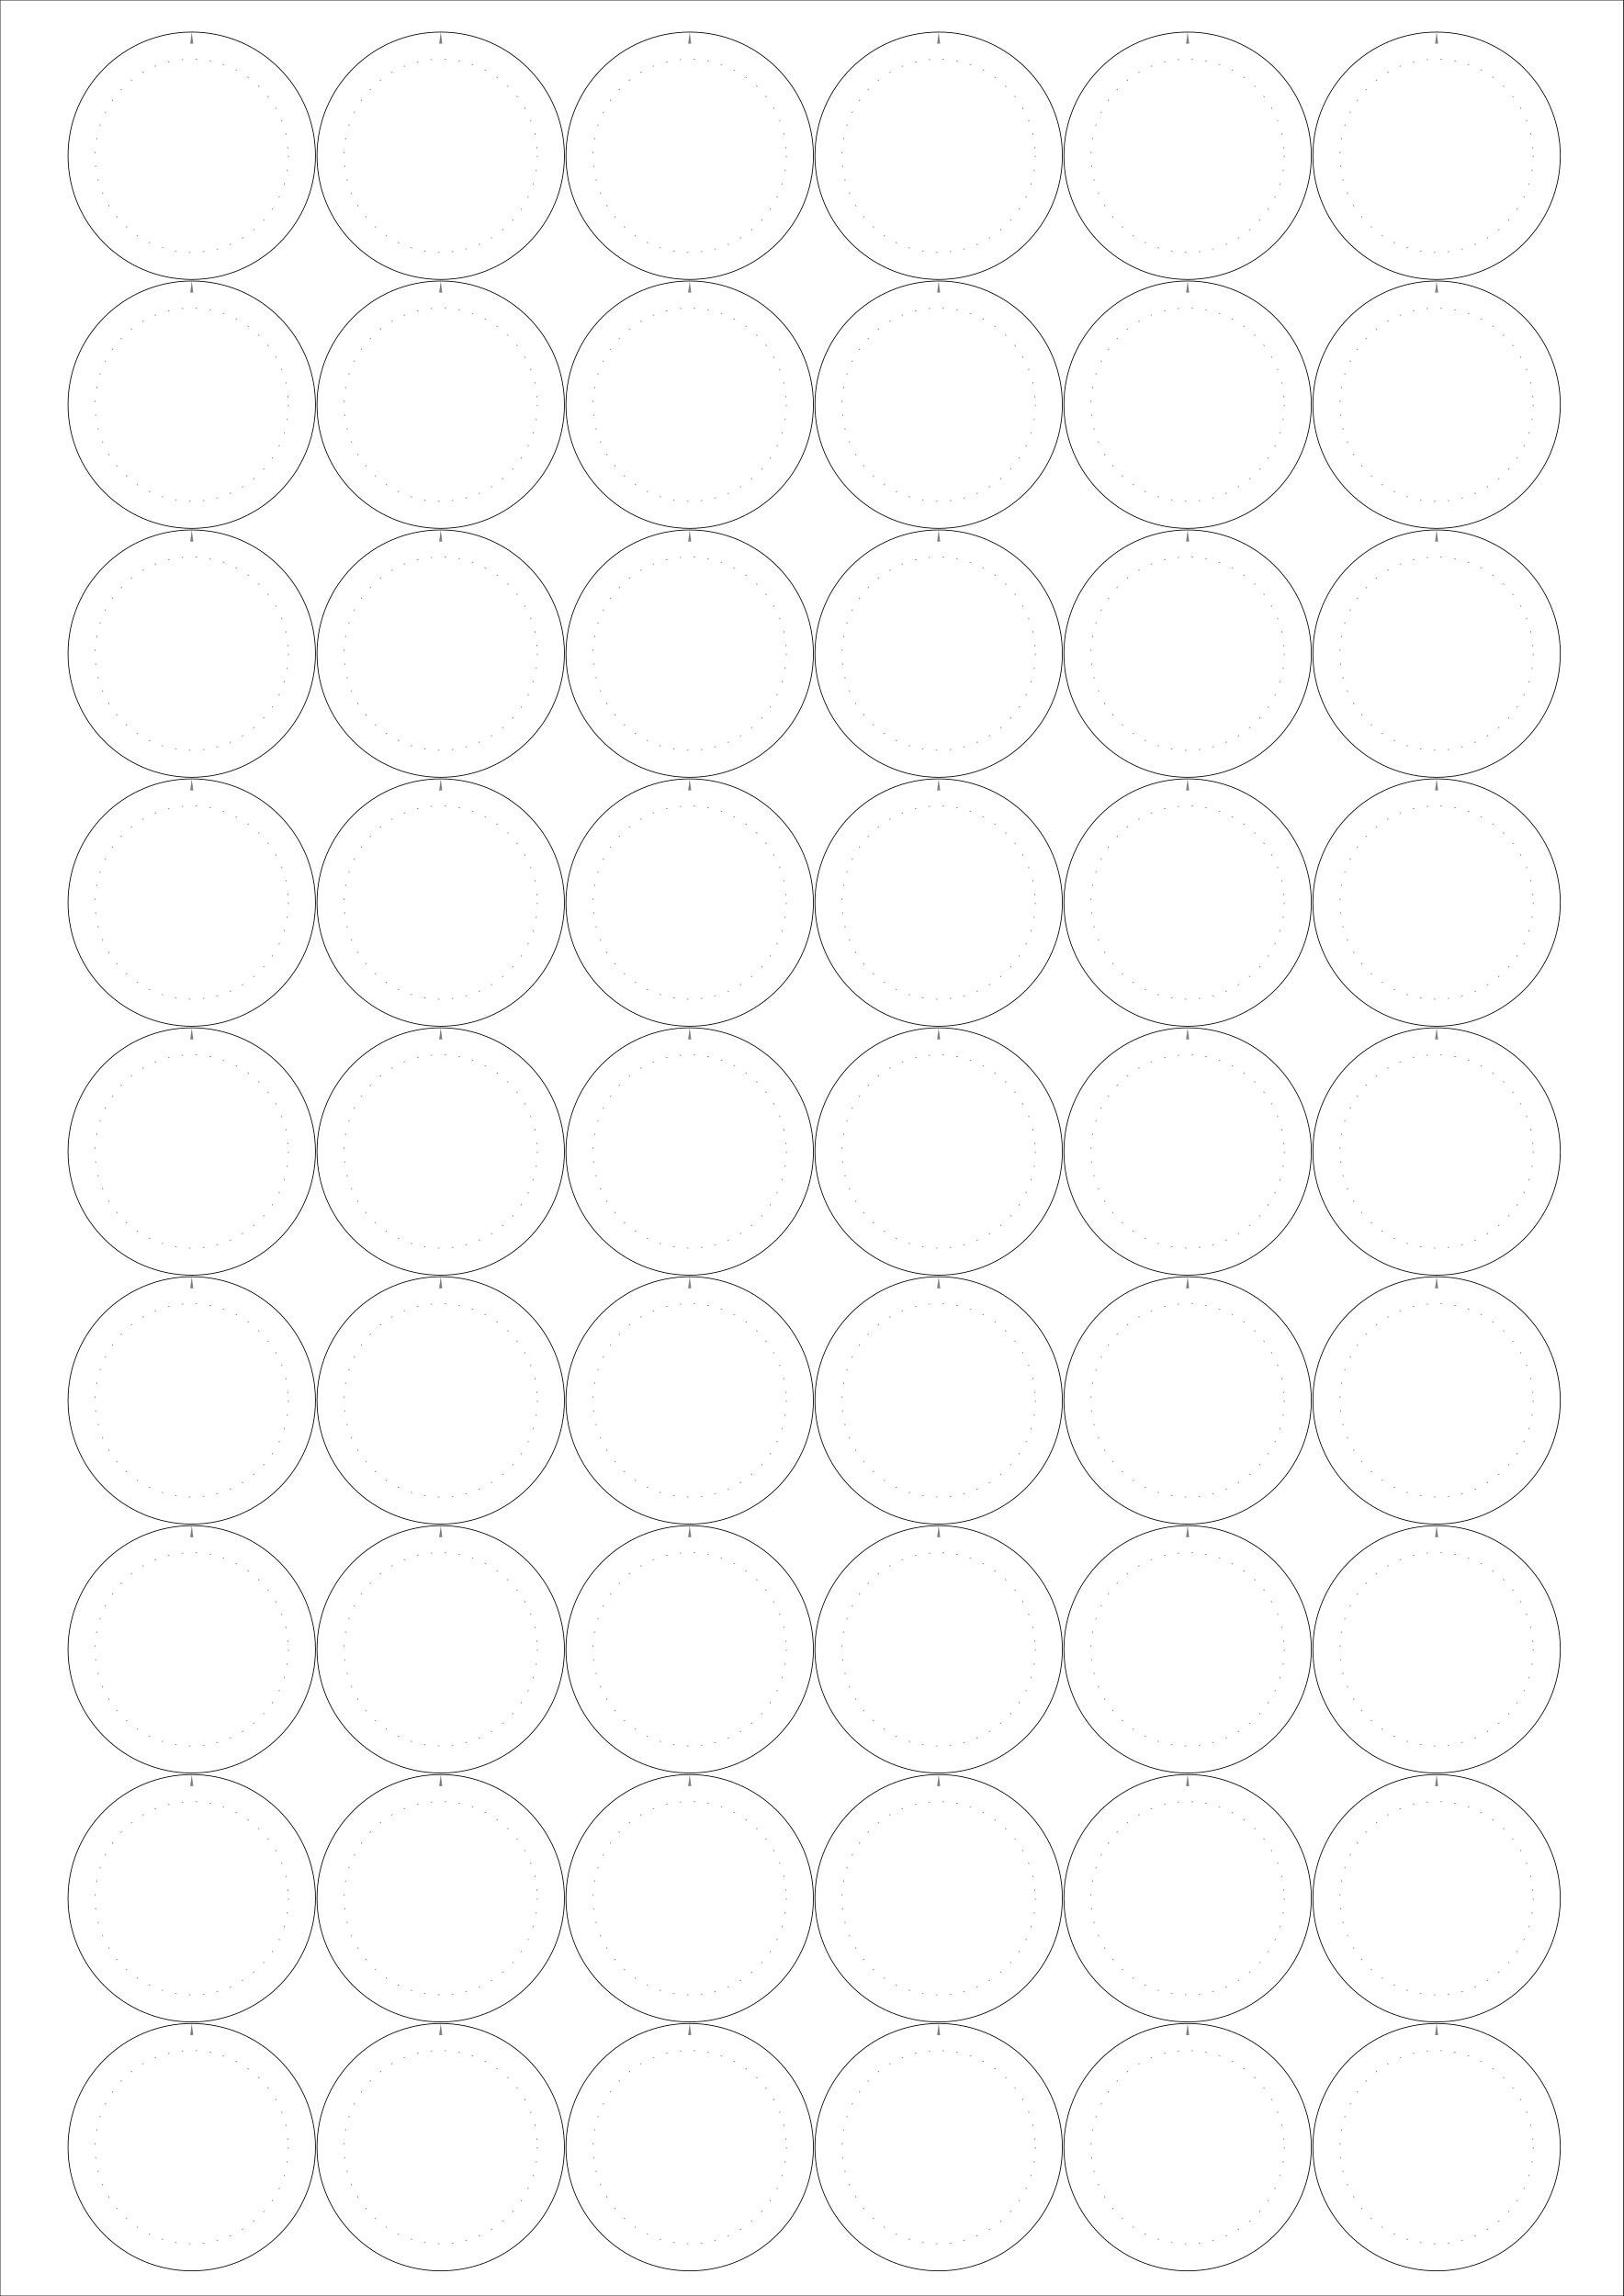
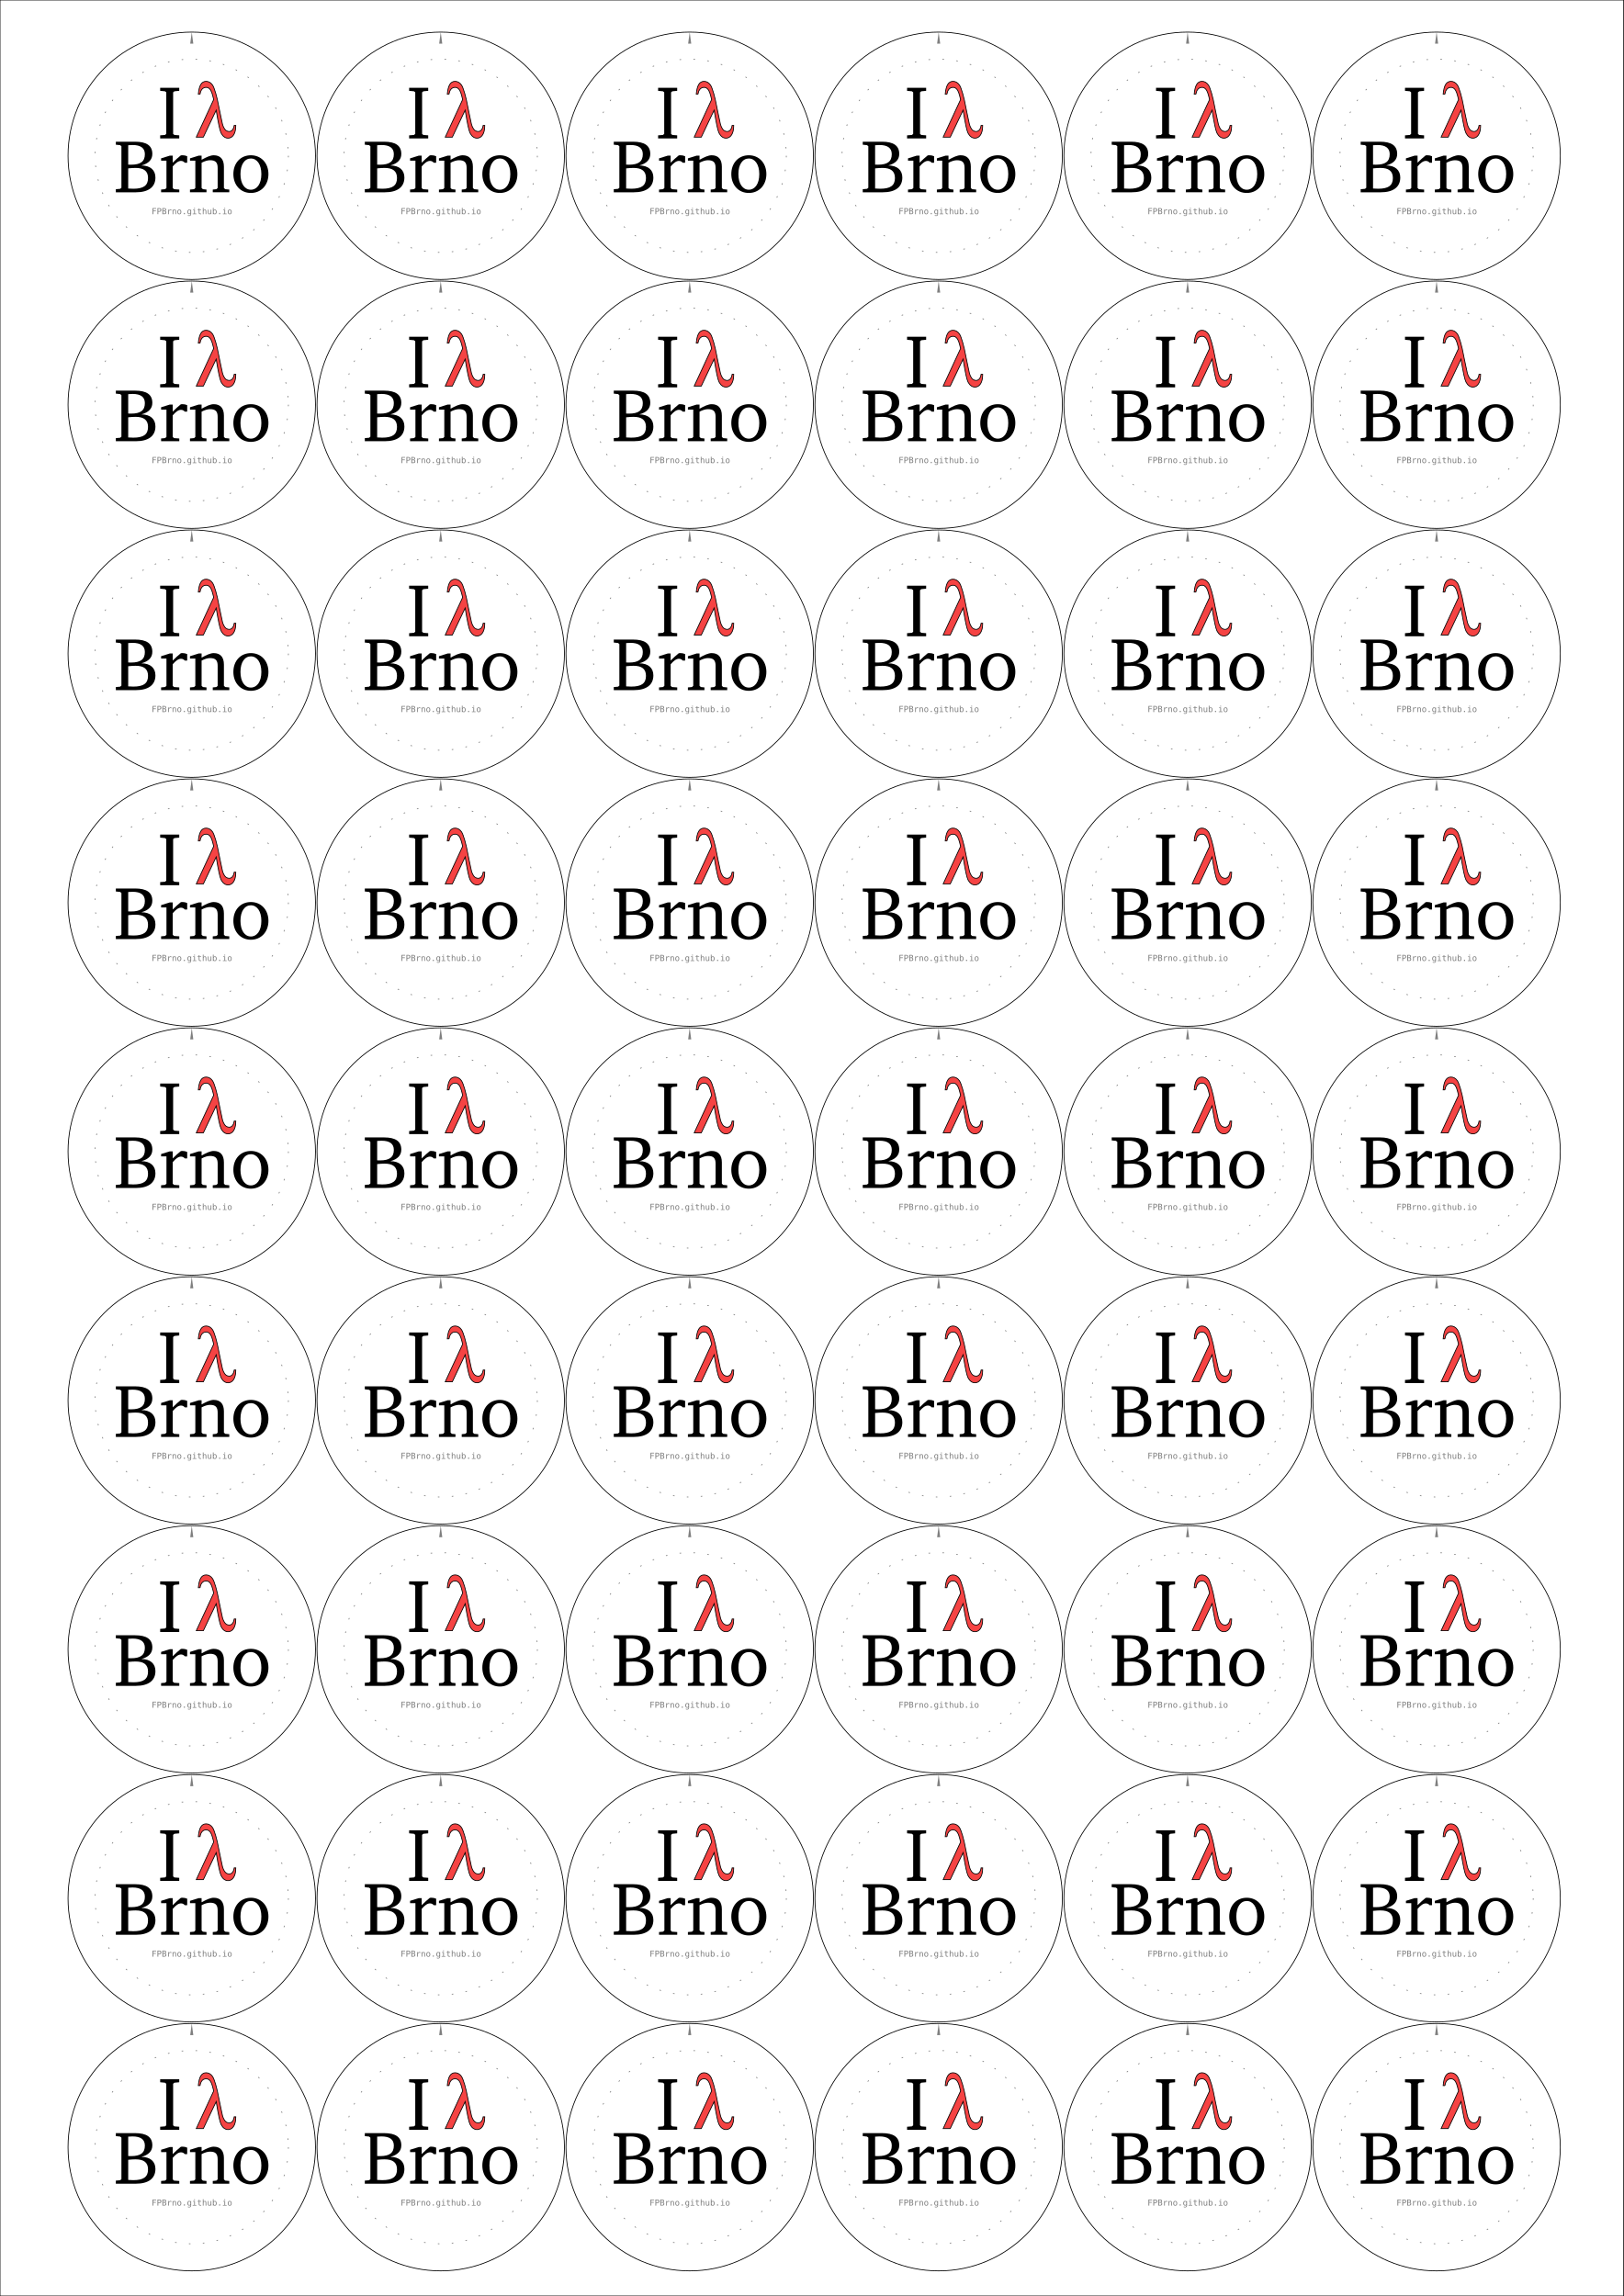
<svg xmlns="http://www.w3.org/2000/svg" xmlns:xlink="http://www.w3.org/1999/xlink" viewBox="0 0 210 297" id="svg2" version="1.1" width="210mm" height="297mm">
  <defs id="defs4">
+     <g id="idea-1">
+       <path d="m 6.182,13.428 0,0.39 0.556,0.059 0.166,0.137 0,5.374 -0.166,0.137 -0.556,0.049 0,0.4 2.575,0 c 1.658,0 2.545,-0.683 2.545,-1.911 0,-0.956 -0.653,-1.551 -1.814,-1.56 0.936,-0.254 1.414,-0.751 1.414,-1.492 0,-1.073 -0.741,-1.58 -2.233,-1.58 l -2.487,0 z m 1.599,2.965 0,-2.506 c 0.244,-0.01 0.429,-0.029 0.556,-0.029 1.073,0 1.599,0.4 1.599,1.19 0,0.946 -0.566,1.356 -1.785,1.356 -0.117,0 -0.244,0 -0.371,-0.01 z m 0,3.092 0,-2.604 c 0.38,-0.039 0.702,-0.059 0.956,-0.059 1.083,0 1.609,0.419 1.609,1.307 0,0.985 -0.605,1.385 -1.912,1.385 -0.205,0 -0.419,-0.01 -0.653,-0.029 z" id="path4893" style="fill:#000000;fill-opacity:1;stroke:none;stroke-width:1px;stroke-linecap:butt;stroke-linejoin:miter;stroke-opacity:1" />
+       <path d="m 12.038,19.972 2.35,0 0,-0.351 -0.683,-0.049 -0.166,-0.156 0,-2.789 c 0.4,-0.468 0.741,-0.712 1.063,-0.712 0.205,0 0.371,0.078 0.497,0.234 l 0.312,0 0,-0.839 c -0.205,-0.088 -0.39,-0.127 -0.585,-0.127 -0.078,0 -0.166,0 -0.244,0.02 -0.351,0.283 -0.702,0.595 -1.044,0.946 l 0,-0.917 -0.371,0 -1.131,0.351 0,0.302 0.692,0 0,3.53 -0.176,0.156 -0.517,0.049 0,0.351 z" id="path4895" style="fill:#000000;fill-opacity:1;stroke:none;stroke-width:1px;stroke-linecap:butt;stroke-linejoin:miter;stroke-opacity:1" />
+       <path d="m 15.772,19.972 2.136,0 0,-0.351 -0.468,-0.049 -0.166,-0.156 0,-3.267 c 0.419,-0.215 0.78,-0.322 1.092,-0.322 0.722,0 0.985,0.293 0.985,1.005 l 0,2.584 -0.166,0.156 -0.468,0.049 0,0.351 2.136,0 0,-0.351 -0.527,-0.049 -0.166,-0.156 0,-2.75 c 0,-0.975 -0.468,-1.482 -1.317,-1.482 -0.419,0 -0.917,0.224 -1.57,0.585 l 0,-0.536 -0.371,0 -1.131,0.351 0,0.302 0.692,0 0,3.53 -0.166,0.156 -0.527,0.049 0,0.351 z" id="path4897" style="fill:#000000;fill-opacity:1;stroke:none;stroke-width:1px;stroke-linecap:butt;stroke-linejoin:miter;stroke-opacity:1" />
+       <path d="m 23.646,15.184 c -1.317,0 -2.263,0.985 -2.263,2.438 0,1.443 0.956,2.438 2.263,2.438 1.307,0 2.272,-0.995 2.272,-2.438 0,-1.443 -0.956,-2.438 -2.272,-2.438 z m 0,0.419 c 0.79,0 1.356,0.761 1.356,2.019 0,1.268 -0.566,2.019 -1.356,2.019 -0.78,0 -1.346,-0.761 -1.346,-2.019 0,-1.268 0.556,-2.019 1.346,-2.019 z" id="path4899" style="fill:#000000;fill-opacity:1;stroke:none;stroke-width:1px;stroke-linecap:butt;stroke-linejoin:miter;stroke-opacity:1" />
+       <path d="m 10.933,22.019 0.465,0 0,0.09 -0.358,0 0,0.233 0.324,0 0,0.09 -0.324,0 0,0.377 -0.107,0 0,-0.79 z" id="path4903" style="fill:#7d7d7d;fill-opacity:1;stroke:none;stroke-width:1px;stroke-linecap:butt;stroke-linejoin:miter;stroke-opacity:1" />
+       <path d="m 11.672,22.106 0,0.297 0.124,0 q 0.074,0 0.115,-0.039 0.042,-0.039 0.042,-0.11 0,-0.07 -0.041,-0.109 -0.041,-0.039 -0.116,-0.039 l -0.124,0 z m -0.107,-0.088 0.231,0 q 0.132,0 0.201,0.06 0.068,0.06 0.068,0.176 0,0.117 -0.068,0.177 -0.068,0.06 -0.201,0.06 l -0.124,0 0,0.317 -0.107,0 0,-0.79 z" id="path4905" style="fill:#7d7d7d;fill-opacity:1;stroke:none;stroke-width:1px;stroke-linecap:butt;stroke-linejoin:miter;stroke-opacity:1" />
+       <path d="m 12.308,22.431 0,0.289 0.126,0 q 0.093,0 0.133,-0.032 0.04,-0.033 0.04,-0.107 0,-0.077 -0.042,-0.113 -0.042,-0.036 -0.131,-0.036 l -0.126,0 z m 0,-0.325 0,0.238 0.124,0 q 0.077,0 0.112,-0.03 0.035,-0.03 0.035,-0.096 0,-0.06 -0.034,-0.086 -0.034,-0.026 -0.112,-0.026 l -0.124,0 z m -0.107,-0.088 0.234,0 q 0.121,0 0.187,0.052 0.066,0.052 0.066,0.148 0,0.072 -0.035,0.114 -0.034,0.042 -0.104,0.052 0.078,0.012 0.122,0.067 0.044,0.054 0.044,0.139 0,0.107 -0.07,0.162 -0.07,0.054 -0.21,0.054 l -0.234,0 0,-0.79 z" id="path4907" style="fill:#7d7d7d;fill-opacity:1;stroke:none;stroke-width:1px;stroke-linecap:butt;stroke-linejoin:miter;stroke-opacity:1" />
+       <path d="m 13.376,22.338 q -0.031,-0.024 -0.063,-0.035 -0.032,-0.011 -0.071,-0.011 -0.091,0 -0.139,0.057 -0.048,0.057 -0.048,0.165 l 0,0.295 -0.098,0 0,-0.593 0.098,0 0,0.116 q 0.024,-0.063 0.075,-0.096 0.051,-0.034 0.12,-0.034 0.036,0 0.067,0.009 0.031,0.009 0.06,0.028 l 0,0.1 z" id="path4909" style="fill:#7d7d7d;fill-opacity:1;stroke:none;stroke-width:1px;stroke-linecap:butt;stroke-linejoin:miter;stroke-opacity:1" />
+       <path d="m 13.973,22.441 0,0.367 -0.098,0 0,-0.367 q 0,-0.08 -0.028,-0.117 -0.028,-0.037 -0.088,-0.037 -0.068,0 -0.105,0.049 -0.037,0.048 -0.037,0.139 l 0,0.335 -0.097,0 0,-0.593 0.097,0 0,0.089 q 0.026,-0.051 0.07,-0.077 0.044,-0.026 0.105,-0.026 0.09,0 0.135,0.06 0.045,0.059 0.045,0.18 z" id="path4911" style="fill:#7d7d7d;fill-opacity:1;stroke:none;stroke-width:1px;stroke-linecap:butt;stroke-linejoin:miter;stroke-opacity:1" />
+       <path d="m 14.395,22.284 q -0.074,0 -0.112,0.058 -0.038,0.058 -0.038,0.171 0,0.113 0.038,0.171 0.038,0.058 0.112,0.058 0.075,0 0.113,-0.058 0.038,-0.058 0.038,-0.171 0,-0.113 -0.038,-0.171 -0.038,-0.058 -0.113,-0.058 z m 0,-0.083 q 0.123,0 0.188,0.08 0.066,0.08 0.066,0.231 0,0.152 -0.065,0.232 -0.065,0.079 -0.189,0.079 -0.123,0 -0.188,-0.079 -0.065,-0.08 -0.065,-0.232 0,-0.151 0.065,-0.231 0.065,-0.08 0.188,-0.08 z" id="path4913" style="fill:#7d7d7d;fill-opacity:1;stroke:none;stroke-width:1px;stroke-linecap:butt;stroke-linejoin:miter;stroke-opacity:1" />
+       <path d="m 14.979,22.647 0.133,0 0,0.161 -0.133,0 0,-0.161 z" id="path4915" style="fill:#7d7d7d;fill-opacity:1;stroke:none;stroke-width:1px;stroke-linecap:butt;stroke-linejoin:miter;stroke-opacity:1" />
+       <path d="m 15.826,22.507 q 0,-0.11 -0.036,-0.166 -0.035,-0.057 -0.104,-0.057 -0.071,0 -0.109,0.057 -0.038,0.057 -0.038,0.166 0,0.11 0.038,0.167 0.038,0.057 0.11,0.057 0.067,0 0.103,-0.058 0.036,-0.058 0.036,-0.167 z m 0.097,0.263 q 0,0.133 -0.063,0.202 -0.063,0.069 -0.185,0.069 -0.04,0 -0.084,-0.007 -0.044,-0.007 -0.088,-0.022 l 0,-0.096 q 0.052,0.024 0.094,0.036 0.042,0.012 0.078,0.012 0.079,0 0.115,-0.043 0.036,-0.043 0.036,-0.136 l 0,-0.005 0,-0.066 q -0.023,0.05 -0.064,0.074 -0.04,0.024 -0.098,0.024 -0.104,0 -0.166,-0.083 -0.062,-0.083 -0.062,-0.222 0,-0.14 0.062,-0.223 0.062,-0.083 0.166,-0.083 0.057,0 0.097,0.023 0.04,0.023 0.065,0.07 l 0,-0.077 0.097,0 0,0.552 z" id="path4917" style="fill:#7d7d7d;fill-opacity:1;stroke:none;stroke-width:1px;stroke-linecap:butt;stroke-linejoin:miter;stroke-opacity:1" />
+       <path d="m 16.16,22.216 0.249,0 0,0.517 0.193,0 0,0.076 -0.484,0 0,-0.076 0.193,0 0,-0.441 -0.152,0 0,-0.076 z m 0.152,-0.231 0.097,0 0,0.123 -0.097,0 0,-0.123 z" id="path4919" style="fill:#7d7d7d;fill-opacity:1;stroke:none;stroke-width:1px;stroke-linecap:butt;stroke-linejoin:miter;stroke-opacity:1" />
+       <path d="m 17.001,22.048 0,0.168 0.221,0 0,0.076 -0.221,0 0,0.322 q 0,0.066 0.025,0.091 0.025,0.026 0.087,0.026 l 0.11,0 0,0.078 -0.119,0 q -0.11,0 -0.155,-0.044 -0.045,-0.044 -0.045,-0.151 l 0,-0.322 -0.158,0 0,-0.076 0.158,0 0,-0.168 0.097,0 z" id="path4921" style="fill:#7d7d7d;fill-opacity:1;stroke:none;stroke-width:1px;stroke-linecap:butt;stroke-linejoin:miter;stroke-opacity:1" />
+       <path d="m 17.884,22.441 0,0.367 -0.098,0 0,-0.367 q 0,-0.08 -0.028,-0.117 -0.028,-0.037 -0.088,-0.037 -0.068,0 -0.105,0.049 -0.037,0.048 -0.037,0.139 l 0,0.335 -0.097,0 0,-0.823 0.097,0 0,0.32 q 0.026,-0.051 0.07,-0.077 0.044,-0.026 0.105,-0.026 0.09,0 0.135,0.06 0.045,0.059 0.045,0.18 z" id="path4923" style="fill:#7d7d7d;fill-opacity:1;stroke:none;stroke-width:1px;stroke-linecap:butt;stroke-linejoin:miter;stroke-opacity:1" />
+       <path d="m 18.083,22.584 0,-0.367 0.097,0 0,0.367 q 0,0.08 0.028,0.117 0.029,0.037 0.088,0.037 0.069,0 0.105,-0.048 0.037,-0.049 0.037,-0.139 l 0,-0.335 0.098,0 0,0.592 -0.098,0 0,-0.089 q -0.026,0.051 -0.071,0.078 -0.044,0.026 -0.104,0.026 -0.091,0 -0.135,-0.059 -0.044,-0.06 -0.044,-0.18 z" id="path4925" style="fill:#7d7d7d;fill-opacity:1;stroke:none;stroke-width:1px;stroke-linecap:butt;stroke-linejoin:miter;stroke-opacity:1" />
+       <path d="m 19.118,22.513 q 0,-0.113 -0.036,-0.171 -0.036,-0.058 -0.106,-0.058 -0.071,0 -0.107,0.058 -0.037,0.058 -0.037,0.17 0,0.112 0.037,0.17 0.037,0.058 0.107,0.058 0.07,0 0.106,-0.058 0.036,-0.058 0.036,-0.171 z m -0.286,-0.221 q 0.023,-0.043 0.064,-0.067 0.041,-0.023 0.095,-0.023 0.107,0 0.168,0.083 0.061,0.082 0.061,0.226 0,0.147 -0.062,0.23 -0.061,0.083 -0.169,0.083 -0.053,0 -0.094,-0.023 -0.04,-0.023 -0.065,-0.067 l 0,0.075 -0.097,0 0,-0.823 0.097,0 0,0.306 z" id="path4927" style="fill:#7d7d7d;fill-opacity:1;stroke:none;stroke-width:1px;stroke-linecap:butt;stroke-linejoin:miter;stroke-opacity:1" />
+       <path d="m 19.542,22.647 0.133,0 0,0.161 -0.133,0 0,-0.161 z" id="path4929" style="fill:#7d7d7d;fill-opacity:1;stroke:none;stroke-width:1px;stroke-linecap:butt;stroke-linejoin:miter;stroke-opacity:1" />
+       <path d="m 20.071,22.216 0.249,0 0,0.517 0.193,0 0,0.076 -0.484,0 0,-0.076 0.193,0 0,-0.441 -0.152,0 0,-0.076 z m 0.152,-0.231 0.097,0 0,0.123 -0.097,0 0,-0.123 z" id="path4931" style="fill:#7d7d7d;fill-opacity:1;stroke:none;stroke-width:1px;stroke-linecap:butt;stroke-linejoin:miter;stroke-opacity:1" />
+       <path d="m 20.913,22.284 q -0.074,0 -0.112,0.058 -0.038,0.058 -0.038,0.171 0,0.113 0.038,0.171 0.038,0.058 0.112,0.058 0.075,0 0.113,-0.058 0.038,-0.058 0.038,-0.171 0,-0.113 -0.038,-0.171 -0.038,-0.058 -0.113,-0.058 z m 0,-0.083 q 0.123,0 0.188,0.08 0.066,0.08 0.066,0.231 0,0.152 -0.065,0.232 -0.065,0.079 -0.189,0.079 -0.123,0 -0.188,-0.079 -0.065,-0.08 -0.065,-0.232 0,-0.151 0.065,-0.231 0.065,-0.08 0.188,-0.08 z" id="path4933" style="fill:#7d7d7d;fill-opacity:1;stroke:none;stroke-width:1px;stroke-linecap:butt;stroke-linejoin:miter;stroke-opacity:1" />
+       <path style="line-height:90%;-inkscape-text-align:center;letter-spacing:0px;word-spacing:0px;writing-mode:lr-tb;text-anchor:middle;fill:#f54343;fill-opacity:1;stroke:#000000;stroke-width:0.1;stroke-linecap:butt;stroke-linejoin:miter;stroke-miterlimit:4;stroke-dasharray:none;stroke-opacity:1" d="m 17.081,7.282 c 0.068,-0.556 0.351,-0.878 0.79,-0.878 0.312,0 0.575,0.244 0.722,0.683 0.068,0.195 0.156,0.517 0.244,0.887 l -2.253,4.867 0.917,0 1.658,-3.491 c 0.312,1.902 0.468,2.594 0.644,2.975 0.215,0.419 0.527,0.644 0.887,0.644 0.38,0 0.683,-0.234 0.848,-0.663 0.107,-0.263 0.146,-0.527 0.156,-0.985 l -0.205,0 c -0.078,0.507 -0.302,0.79 -0.653,0.79 -0.293,0 -0.546,-0.185 -0.702,-0.527 -0.127,-0.254 -0.195,-0.507 -0.332,-1.229 l -0.263,-1.258 c -0.01,-0.029 -0.02,-0.098 -0.039,-0.195 C 19.276,7.643 18.925,6.453 18.691,6.102 18.476,5.79 18.183,5.624 17.862,5.624 c -0.595,0 -0.907,0.507 -1.014,1.658 l 0.234,0 z" id="path4937" />
+       <path d="m 11.915,13.006 2.467,0 0,-0.4 -0.624,-0.049 -0.166,-0.137 0,-5.374 0.166,-0.137 0.624,-0.059 0,-0.39 -2.467,0 0,0.39 0.624,0.059 0.166,0.137 0,5.374 -0.166,0.137 -0.624,0.049 0,0.4 z" id="path4941" style="fill:#000000;fill-opacity:1;stroke:none;stroke-width:1px;stroke-linecap:butt;stroke-linejoin:miter;stroke-opacity:1" />
+     </g>
    <g id="button-base">
      <polygon points="16,0 16.2,1.5 15.8,1.5" style="fill:#000000;opacity:0.5" />
-       <circle cy="16" cx="16" r="16" style="stroke:#000000;stroke-width:0.1;stroke-miterlimit:4;stroke-dasharray:none" />
+       <circle cy="16" cx="16" r="16" style="fill:none;stroke:#000000;stroke-width:0.1;stroke-miterlimit:4;stroke-dasharray:none" />
+     </g>
+     <g id="button-devel">
+       <use xlink:href="#button-base" />
      <circle cx="16" cy="16" r="12.5" style="fill:none;stroke:#000000;stroke-width:0.1;opacity:0.5;stroke-miterlimit:4;stroke-dasharray:0.2, 1.6;stroke-dashoffset:0" />
    </g>
-     <use id="button" xlink:href="#button-base" style="fill:url(idea1.svg#pattern4153)" />
+     <g id="button">
+       <use xlink:href="#button-devel" />
+       <use xlink:href="#idea-1" transform="translate(0,0.75)" />
+     </g>
    <g id="row" transform="translate(8.7,0)">
      <use xlink:href="#button" transform="translate(0.1,0)" />
      <use xlink:href="#button" transform="translate(32.3,0)" />
      <use xlink:href="#button" transform="translate(64.5,0)" />
      <use xlink:href="#button" transform="translate(96.7,0)" />
      <use xlink:href="#button" transform="translate(128.9,0)" />
      <use xlink:href="#button" transform="translate(161.1,0)" />
    </g>
  </defs>
  <rect width="100%" height="100%" style="fill:none;stroke:#000000;stroke-width:0.1" />
  <g transform="translate(0,4.05)">
    <use xlink:href="#row" transform="translate(0,0.1)" />
    <use xlink:href="#row" transform="translate(0,32.3)" />
    <use xlink:href="#row" transform="translate(0,64.5)" />
    <use xlink:href="#row" transform="translate(0,96.7)" />
    <use xlink:href="#row" transform="translate(0,128.9)" />
    <use xlink:href="#row" transform="translate(0,161.1)" />
    <use xlink:href="#row" transform="translate(0,193.3)" />
    <use xlink:href="#row" transform="translate(0,225.5)" />
    <use xlink:href="#row" transform="translate(0,257.7)" />
  </g>
</svg>
